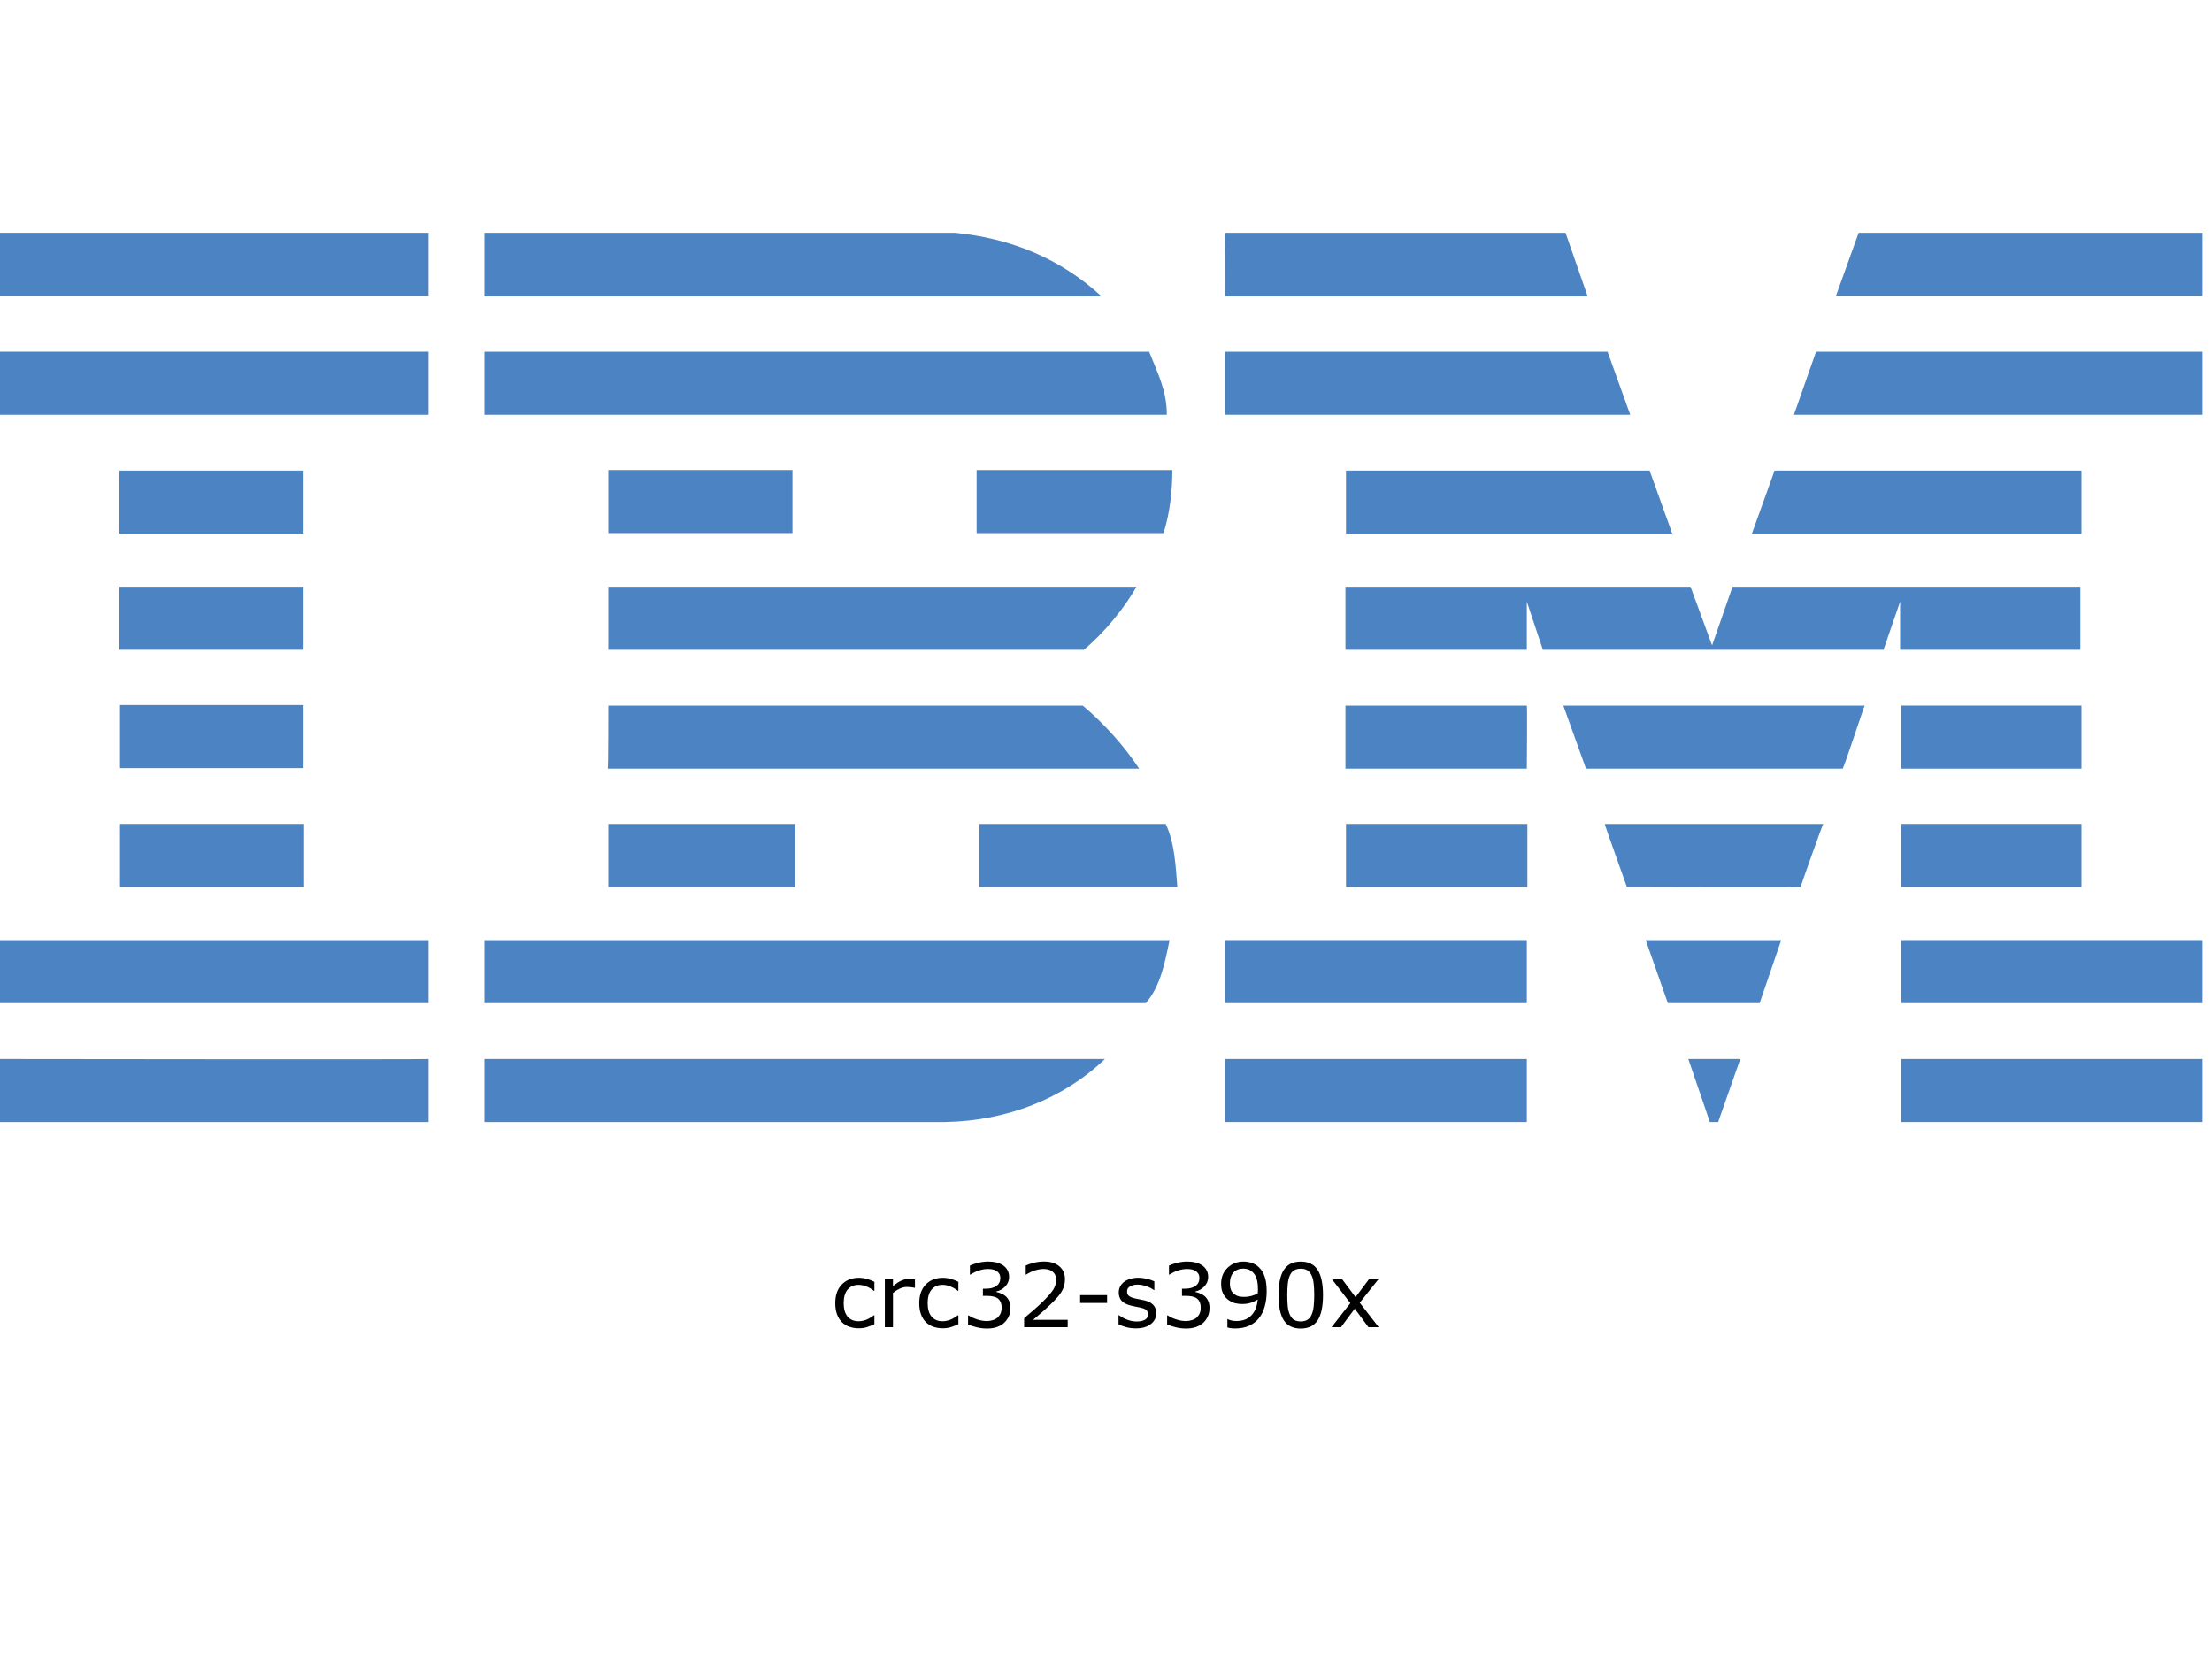
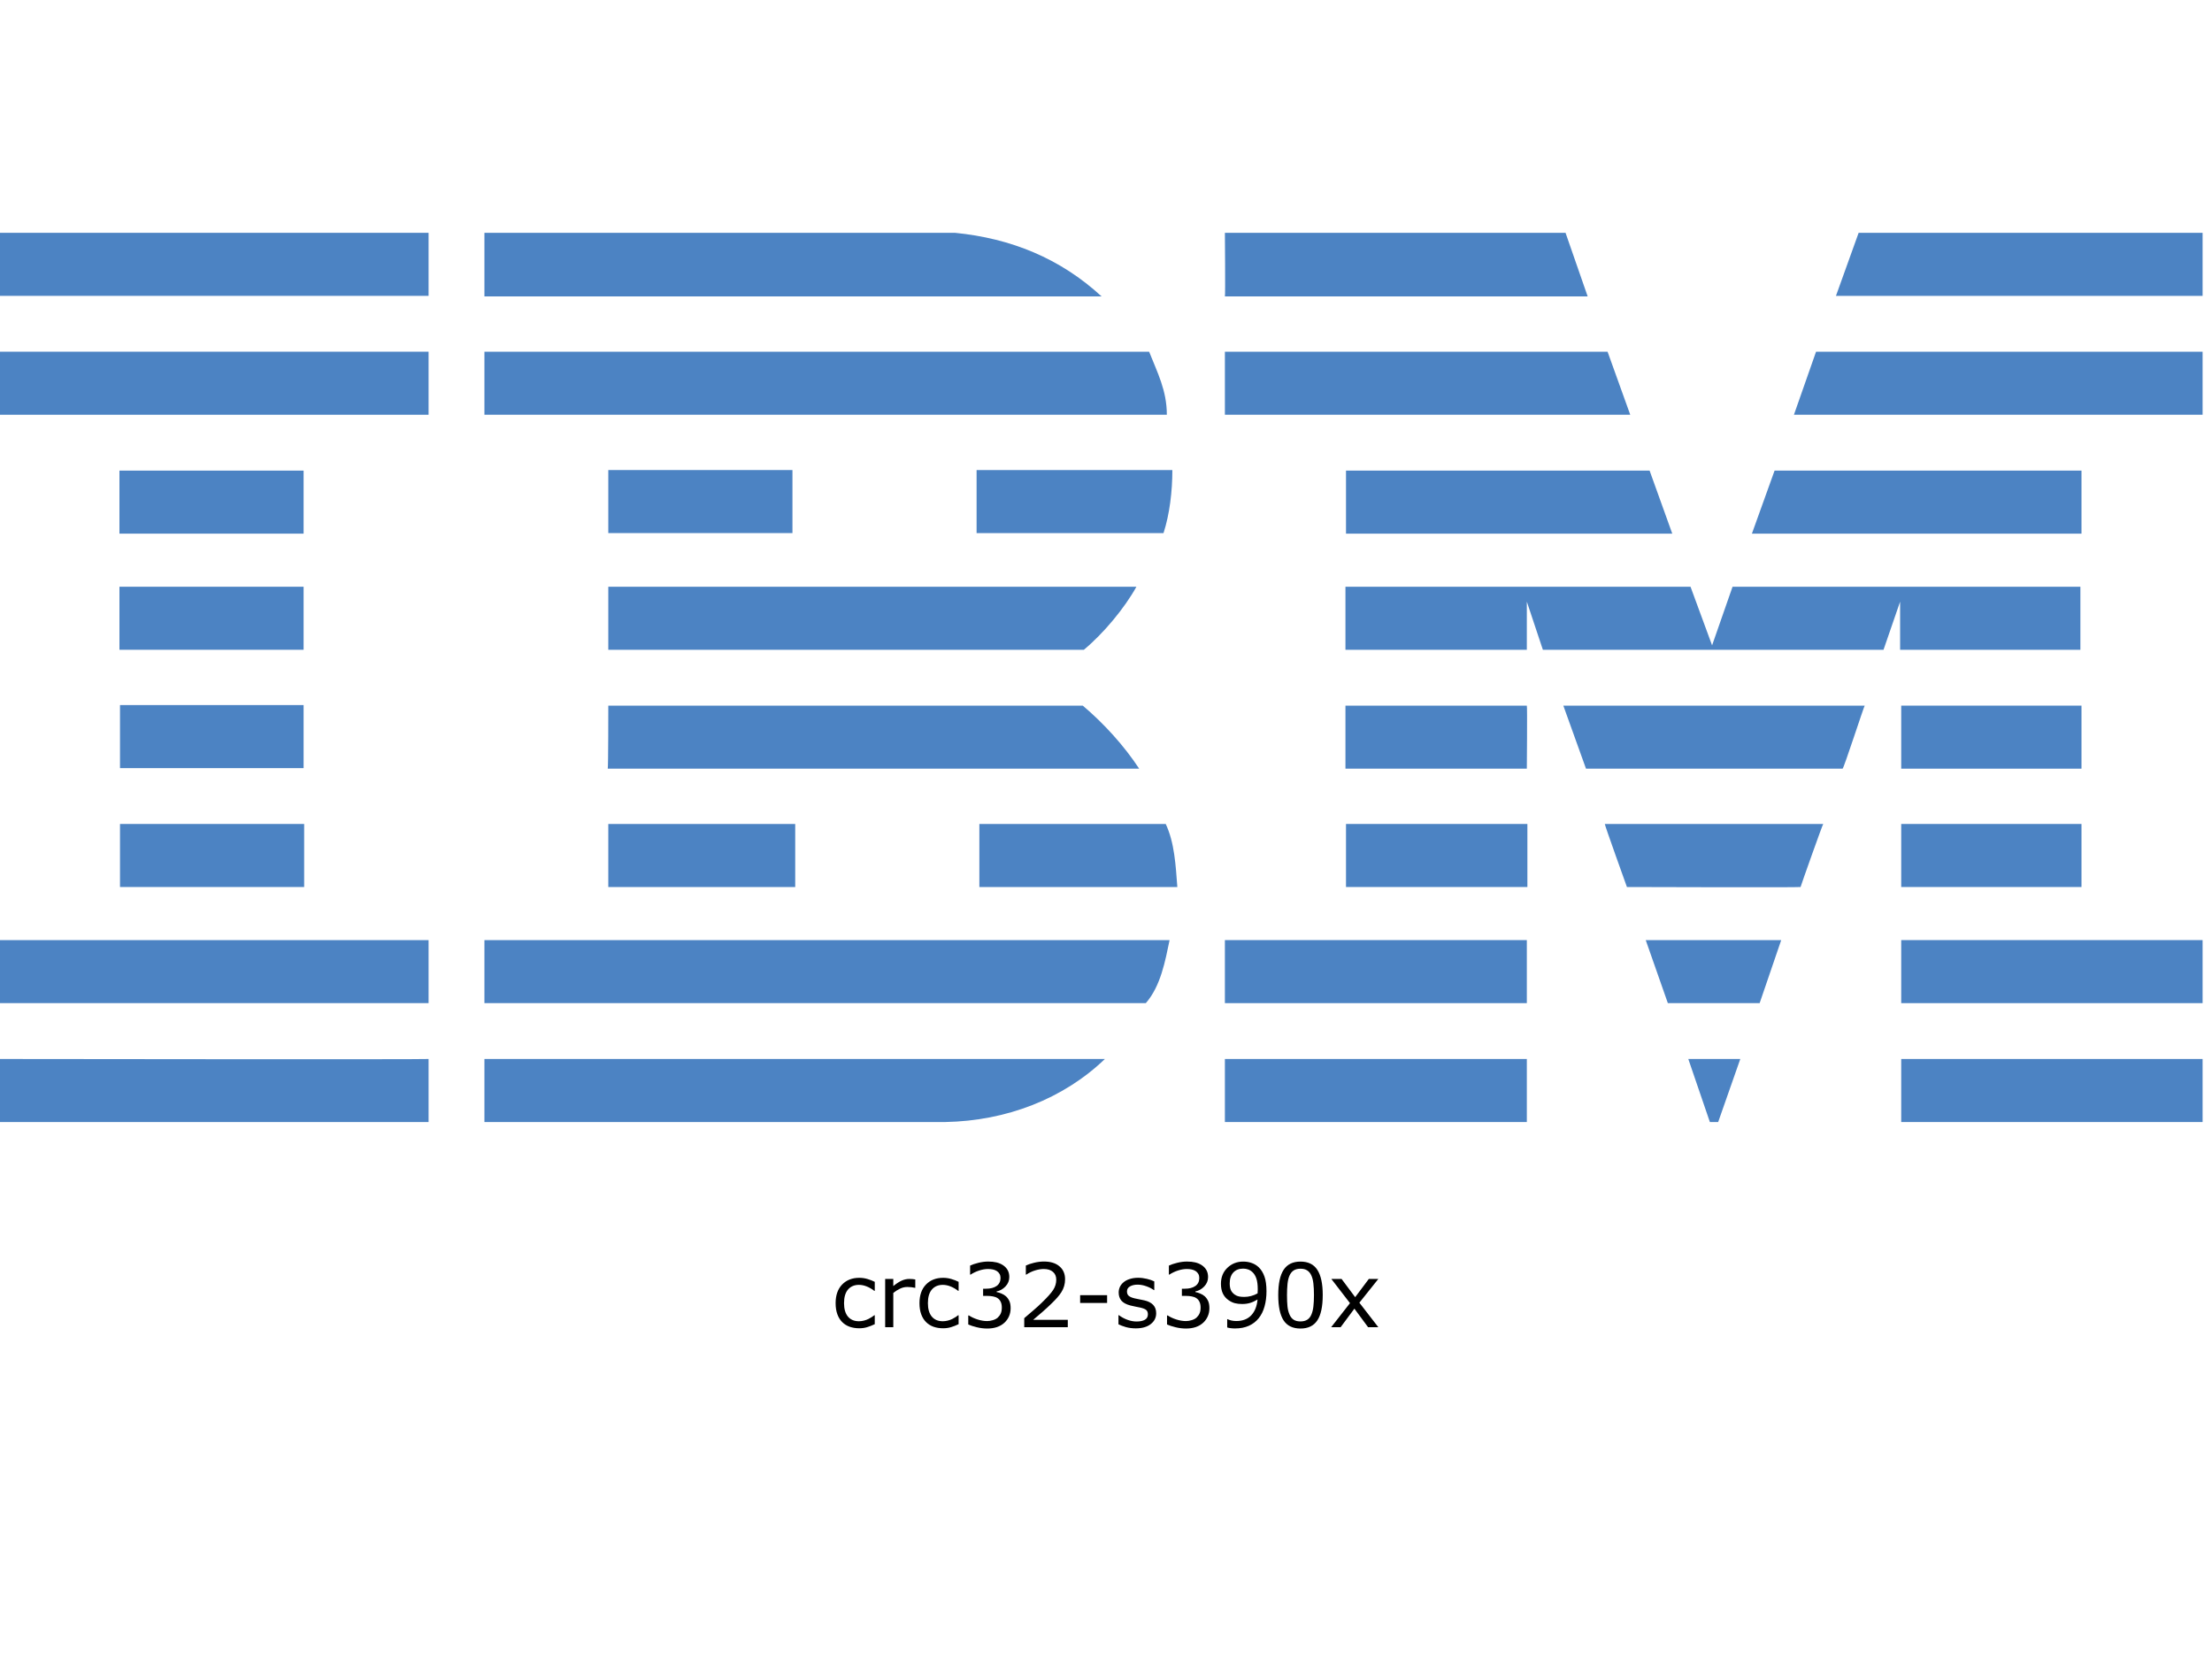
<svg xmlns="http://www.w3.org/2000/svg" id="Layer_1" x="0px" y="0px" viewBox="0 0 400 300" style="enable-background:new 0 0 400 245;" xml:space="preserve" version="1.1">
-   <defs id="defs137" />
-   <style type="text/css" id="style2"> .st0{fill:#4C83C3;} </style>
-   <g id="g130">
-     <path id="polygon4" class="st0" style="fill:#4c83c3" d="m 336.1,42.1 h 62.2 V 53.5 H 332 Z" />
-     <path class="st0" d="m 221.5,42.1 h 61.6 l 4,11.5 c 0,0 -65.6,0 -65.6,0 0.1,-0.1 0,-11.5 0,-11.5 z" id="path6" />
-     <path class="st0" d="m 172.7,42.1 c 10.1,1 19,4.6 26.5,11.5 0,0 -111.6,0 -111.6,0 0,0 0,-11.5 0,-11.5 z" id="path8" />
-     <g id="g14">
-       <path id="rect10" class="st0" style="fill:#4c83c3" d="m 0,42.1 h 77.5 v 11.4 H 0 Z" />
-       <path class="st0" d="M 38.8,47.8" id="path12" />
+   <defs id="defs31" />
+   <style type="text/css" id="style1"> .st0{fill:#4C83C3;} </style>
+   <g id="g31">
+     <polygon class="st0" points="398.3,53.5 332,53.5 336.1,42.1 398.3,42.1 " id="polygon1" />
+     <path class="st0" d="M221.5,42.1l61.6,0l4,11.5c0,0-65.6,0-65.6,0C221.6,53.5,221.5,42.1,221.5,42.1z" id="path1" />
+     <path class="st0" d="M172.7,42.1c10.1,1,19,4.6,26.5,11.5c0,0-111.6,0-111.6,0c0,0,0-11.5,0-11.5L172.7,42.1z" id="path2" />
+     <g id="g3">
+       <rect x="0" y="42.1" class="st0" width="77.5" height="11.4" id="rect2" />
+       <path class="st0" d="M38.8,47.8" id="path3" />
    </g>
-     <path class="st0" d="m 398.3,75 h -73.9 c 0,0 4,-11.4 4,-11.4 h 69.9 z" id="path16" />
-     <path id="polygon18" class="st0" style="fill:#4c83c3" d="m 221.5,63.6 h 69.2 l 4.1,11.4 h -73.3 z" />
-     <path class="st0" d="m 207.8,63.6 c 1.5,3.8 3.2,7 3.2,11.4 H 87.6 V 63.6 Z" id="path20" />
-     <g id="g26">
-       <path id="rect22" class="st0" style="fill:#4c83c3" d="m 0,63.6 h 77.5 v 11.4 H 0 Z" />
-       <path class="st0" d="M 38.8,69.3" id="path24" />
+     <path class="st0" d="M398.3,75h-73.9c0,0,4-11.4,4-11.4h69.9V75z" id="path4" />
+     <polygon class="st0" points="294.8,75 221.5,75 221.5,63.6 290.7,63.6 " id="polygon4" />
+     <path class="st0" d="M207.8,63.6c1.5,3.8,3.2,7,3.2,11.4H87.6V63.6H207.8z" id="path5" />
+     <g id="g6">
+       <rect x="0" y="63.6" class="st0" width="77.5" height="11.4" id="rect5" />
+       <path class="st0" d="M38.8,69.3" id="path6" />
    </g>
-     <path id="polygon28" class="st0" style="fill:#4c83c3" d="m 376.4,85.1 v 11.4 h -59.6 l 4.1,-11.4 z" />
-     <path id="polygon30" class="st0" style="fill:#4c83c3" d="M 243.4,96.5 V 85.1 h 54.9 l 4.1,11.4 z" />
-     <path class="st0" d="m 212,85 c 0,3.9 -0.5,8 -1.6,11.4 H 176.6 V 85 Z" id="path32" />
-     <g id="g38">
-       <path id="rect34" class="st0" style="fill:#4c83c3" d="m 21.6,85.1 h 33.3 v 11.4 H 21.6 Z" />
-       <path class="st0" d="M 38.3,90.8" id="path36" />
+     <polygon class="st0" points="316.8,96.5 320.9,85.1 376.4,85.1 376.4,96.5 " id="polygon6" />
+     <polygon class="st0" points="298.3,85.1 302.4,96.5 243.4,96.5 243.4,85.1 " id="polygon7" />
+     <path class="st0" d="M212,85c0,3.9-0.5,8-1.6,11.4h-33.8V85H212z" id="path7" />
+     <g id="g8">
+       <rect x="21.6" y="85.1" class="st0" width="33.3" height="11.4" id="rect7" />
+       <path class="st0" d="M38.3,90.8" id="path8" />
    </g>
-     <g id="g44">
-       <path id="rect40" class="st0" style="fill:#4c83c3" d="m 110,85 h 33.3 V 96.4 H 110 Z" />
-       <path class="st0" d="M 126.6,90.8" id="path42" />
+     <g id="g9">
+       <rect x="110" y="85" class="st0" width="33.3" height="11.4" id="rect8" />
+       <path class="st0" d="M126.6,90.8" id="path9" />
    </g>
-     <path class="st0" d="m 276.1,108.8 c 0,0 0,8.7 0,8.7 h -32.8 v -11.4 h 62.4 l 3.9,10.6 c 0,0 3.7,-10.6 3.7,-10.6 h 62.9 v 11.4 h -32.6 c 0,0 0,-8.7 0,-8.7 l -3,8.7 H 279 Z" id="path46" />
-     <path class="st0" d="m 110,106.1 h 95.5 v 0 c -2.1,3.8 -5.9,8.4 -9.5,11.4 0,0 -86,0 -86,0 0,0 0,-11.4 0,-11.4 z" id="path48" />
-     <g id="g54">
-       <path id="rect50" class="st0" style="fill:#4c83c3" d="m 21.6,106.1 h 33.3 v 11.4 H 21.6 Z" />
-       <path class="st0" d="M 38.3,111.8" id="path52" />
+     <path class="st0" d="M276.1,108.8c0,0,0,8.7,0,8.7h-32.8v-11.4h62.4l3.9,10.6c0,0,3.7-10.6,3.7-10.6h62.9v11.4h-32.6 c0,0,0-8.7,0-8.7l-3,8.7l-61.6,0L276.1,108.8z" id="path10" />
+     <path class="st0" d="M110,106.1h95.5v0c-2.1,3.8-5.9,8.4-9.5,11.4c0,0-86,0-86,0C110,117.5,110,106.1,110,106.1z" id="path11" />
+     <g id="g12">
+       <rect x="21.6" y="106.1" class="st0" width="33.3" height="11.4" id="rect11" />
+       <path class="st0" d="M38.3,111.8" id="path12" />
    </g>
-     <g id="g60">
-       <path id="rect56" class="st0" style="fill:#4c83c3" d="m 343.8,127.6 h 32.6 V 139 h -32.6 z" />
-       <path class="st0" d="M 360.1,133.3" id="path58" />
+     <g id="g13">
+       <rect x="343.8" y="127.6" class="st0" width="32.6" height="11.4" id="rect12" />
+       <path class="st0" d="M360.1,133.3" id="path13" />
    </g>
-     <path class="st0" d="M 276.1,127.6 H 243.3 V 139 c 0,0 32.8,0 32.8,0 0,-0.1 0.1,-11.4 0,-11.4 z" id="path62" />
-     <path class="st0" d="m 337.2,127.6 c -0.1,0 -3.8,11.4 -4,11.4 h -46.4 c 0,0 -4.1,-11.4 -4.1,-11.4 z" id="path64" />
-     <path class="st0" d="m 110,127.6 h 85.8 c 3.9,3.3 7.5,7.3 10.2,11.4 0.2,0 -96.1,0 -96.1,0 0.1,-0.1 0.1,-11.4 0.1,-11.4 z" id="path66" />
-     <path class="st0" d="M 54.9,138.9 V 127.5 H 21.7 c 0,0 0,11.4 0,11.4 0,0 33.2,0 33.2,0 z" id="path68" />
-     <g id="g74">
-       <path id="rect70" class="st0" style="fill:#4c83c3" d="m 343.8,149 h 32.6 v 11.4 h -32.6 z" />
-       <path class="st0" d="M 360.1,154.7" id="path72" />
+     <path class="st0" d="M276.1,127.6h-32.8v11.4c0,0,32.8,0,32.8,0C276.1,138.9,276.2,127.6,276.1,127.6z" id="path14" />
+     <path class="st0" d="M337.2,127.6c-0.1,0-3.8,11.4-4,11.4l-46.4,0c0,0-4.1-11.4-4.1-11.4H337.2z" id="path15" />
+     <path class="st0" d="M110,127.6h85.8c3.9,3.3,7.5,7.3,10.2,11.4c0.2,0-96.1,0-96.1,0C110,138.9,110,127.6,110,127.6z" id="path16" />
+     <path class="st0" d="M54.9,138.9v-11.4H21.7c0,0,0,11.4,0,11.4C21.7,138.9,54.9,138.9,54.9,138.9z" id="path17" />
+     <g id="g18">
+       <rect x="343.8" y="149" class="st0" width="32.6" height="11.4" id="rect17" />
+       <path class="st0" d="M360.1,154.7" id="path18" />
    </g>
-     <g id="g80">
-       <path id="rect76" class="st0" style="fill:#4c83c3" d="m 243.4,149 h 32.8 v 11.4 h -32.8 z" />
-       <path class="st0" d="M 259.8,154.7" id="path78" />
+     <g id="g19">
+       <rect x="243.4" y="149" class="st0" width="32.8" height="11.4" id="rect18" />
+       <path class="st0" d="M259.8,154.7" id="path19" />
    </g>
-     <path class="st0" d="m 325.6,160.4 c 0,-0.1 4,-11.4 4.1,-11.4 h -39.5 c -0.1,0 4,11.4 4,11.4 0,0 31.4,0.1 31.4,0 z" id="path82" />
-     <path class="st0" d="m 110,160.4 c 0,0 0,-11.4 0,-11.4 h 33.8 c 0,0 0,11.4 0,11.4 -0.1,0 -33.8,0 -33.8,0 z" id="path84" />
-     <path class="st0" d="m 210.8,149 c 1.6,3.4 1.8,7.5 2.1,11.4 H 177.1 V 149 Z" id="path86" />
-     <g id="g92">
-       <path id="rect88" class="st0" style="fill:#4c83c3" d="M 21.7,149 H 55 v 11.4 H 21.7 Z" />
-       <path class="st0" d="M 38.3,154.7" id="path90" />
+     <path class="st0" d="M325.6,160.4c0-0.1,4-11.4,4.1-11.4h-39.5c-0.1,0,4,11.4,4,11.4S325.6,160.5,325.6,160.4z" id="path20" />
+     <path class="st0" d="M110,160.4c0,0,0-11.4,0-11.4h33.8c0,0,0,11.4,0,11.4C143.7,160.4,110,160.4,110,160.4z" id="path21" />
+     <path class="st0" d="M210.8,149c1.6,3.4,1.8,7.5,2.1,11.4h-35.8V149H210.8z" id="path22" />
+     <g id="g23">
+       <rect x="21.7" y="149" class="st0" width="33.3" height="11.4" id="rect22" />
+       <path class="st0" d="M38.3,154.7" id="path23" />
    </g>
-     <g id="g98">
-       <path id="rect94" class="st0" style="fill:#4c83c3" d="m 343.8,170 h 54.5 v 11.4 h -54.5 z" />
-       <path class="st0" d="M 371,175.7" id="path96" />
+     <g id="g24">
+       <rect x="343.8" y="170" class="st0" width="54.5" height="11.4" id="rect23" />
+       <path class="st0" d="M371,175.7" id="path24" />
    </g>
-     <g id="g104">
-       <path id="rect100" class="st0" style="fill:#4c83c3" d="m 221.5,170 h 54.6 v 11.4 h -54.6 z" />
-       <path class="st0" d="M 248.8,175.7" id="path102" />
+     <g id="g25">
+       <rect x="221.5" y="170" class="st0" width="54.6" height="11.4" id="rect24" />
+       <path class="st0" d="M248.8,175.7" id="path25" />
    </g>
-     <path id="polygon106" class="st0" style="fill:#4c83c3" d="m 297.6,170 h 24.5 l -3.9,11.4 h -16.6 z" />
-     <path class="st0" d="m 0,170 v 11.4 h 77.5 c 0,0 0,-11.4 0,-11.4 0,0 -77.6,0 -77.5,0 z" id="path108" />
-     <path class="st0" d="m 211.5,170 c -0.8,3.8 -1.6,8.3 -4.3,11.4 h -1 H 87.6 V 170 Z" id="path110" />
-     <path id="polygon112" class="st0" style="fill:#4c83c3" d="m 305.3,191.5 h 9.4 l -4,11.4 h -1.5 z" />
-     <g id="g118">
-       <path id="rect114" class="st0" style="fill:#4c83c3" d="m 343.8,191.5 h 54.5 v 11.4 h -54.5 z" />
-       <path class="st0" d="M 371,197.2" id="path116" />
+     <polygon class="st0" points="318.2,181.4 301.6,181.4 297.6,170 322.1,170 " id="polygon25" />
+     <path class="st0" d="M0,170v11.4h77.5c0,0,0-11.4,0-11.4C77.5,170-0.1,170,0,170z" id="path26" />
+     <path class="st0" d="M211.5,170c-0.8,3.8-1.6,8.3-4.3,11.4l-1,0H87.6V170H211.5z" id="path27" />
+     <polygon class="st0" points="310.7,202.9 309.2,202.9 305.3,191.5 314.7,191.5 " id="polygon27" />
+     <g id="g28">
+       <rect x="343.8" y="191.5" class="st0" width="54.5" height="11.4" id="rect27" />
+       <path class="st0" d="M371,197.2" id="path28" />
    </g>
-     <path class="st0" d="m 87.6,202.9 v -11.4 c 0,0 111.9,0 112.2,0 -7.5,7.2 -17.8,11.2 -28.9,11.4 H 87.6" id="path120" />
-     <g id="g126">
-       <path id="rect122" class="st0" style="fill:#4c83c3" d="m 221.5,191.5 h 54.6 v 11.4 h -54.6 z" />
-       <path class="st0" d="M 248.8,197.2" id="path124" />
+     <path class="st0" d="M87.6,202.9v-11.4c0,0,111.9,0,112.2,0c-7.5,7.2-17.8,11.2-28.9,11.4L87.6,202.9" id="path29" />
+     <g id="g30">
+       <rect x="221.5" y="191.5" class="st0" width="54.6" height="11.4" id="rect29" />
+       <path class="st0" d="M248.8,197.2" id="path30" />
    </g>
-     <path class="st0" d="m 77.5,191.5 c 0,0 0,11.4 0,11.4 0,0 -77.4,0 -77.5,0 0,0 0,-11.4 0,-11.4 0,0 77.4,0.1 77.5,0 z" id="path128" />
+     <path class="st0" d="M77.5,191.5c0,0,0,11.4,0,11.4c0,0-77.4,0-77.5,0c0,0,0-11.4,0-11.4S77.4,191.6,77.5,191.5z" id="path31" />
  </g>
-   <g aria-label="crc32-s390x" id="text132" style="font-size:16px;text-anchor:middle">
-     <path d="m 158.117,239.453 q -0.734,0.352 -1.398,0.547 -0.656,0.195 -1.398,0.195 -0.945,0 -1.734,-0.273 -0.789,-0.281 -1.352,-0.844 -0.57,-0.562 -0.883,-1.422 -0.312,-0.859 -0.312,-2.008 0,-2.141 1.172,-3.359 1.18,-1.219 3.109,-1.219 0.75,0 1.469,0.211 0.727,0.211 1.328,0.516 v 1.633 h -0.078 q -0.672,-0.523 -1.391,-0.805 -0.711,-0.281 -1.391,-0.281 -1.25,0 -1.977,0.844 -0.719,0.836 -0.719,2.461 0,1.578 0.703,2.43 0.711,0.844 1.992,0.844 0.445,0 0.906,-0.117 0.461,-0.117 0.828,-0.305 0.32,-0.164 0.602,-0.344 0.281,-0.188 0.445,-0.32 h 0.078 z" id="path158" />
-     <path d="m 165.453,232.875 h -0.078 q -0.328,-0.078 -0.641,-0.109 -0.305,-0.039 -0.727,-0.039 -0.68,0 -1.312,0.305 -0.633,0.297 -1.219,0.773 V 240 h -1.469 v -8.727 h 1.469 v 1.289 q 0.875,-0.703 1.539,-0.992 0.672,-0.297 1.367,-0.297 0.383,0 0.555,0.023 0.172,0.016 0.516,0.07 z" id="path160" />
-     <path d="m 173.305,239.453 q -0.734,0.352 -1.398,0.547 -0.656,0.195 -1.398,0.195 -0.945,0 -1.734,-0.273 -0.789,-0.281 -1.352,-0.844 -0.57,-0.562 -0.883,-1.422 -0.312,-0.859 -0.312,-2.008 0,-2.141 1.172,-3.359 1.18,-1.219 3.109,-1.219 0.75,0 1.469,0.211 0.727,0.211 1.328,0.516 v 1.633 h -0.078 q -0.672,-0.523 -1.391,-0.805 -0.711,-0.281 -1.391,-0.281 -1.25,0 -1.977,0.844 -0.719,0.836 -0.719,2.461 0,1.578 0.703,2.43 0.711,0.844 1.992,0.844 0.445,0 0.906,-0.117 0.461,-0.117 0.828,-0.305 0.32,-0.164 0.602,-0.344 0.281,-0.188 0.445,-0.32 h 0.078 z" id="path162" />
-     <path d="m 181.859,234.398 q 0.375,0.336 0.617,0.844 0.242,0.508 0.242,1.312 0,0.797 -0.289,1.461 -0.289,0.664 -0.812,1.156 -0.586,0.547 -1.383,0.812 -0.789,0.258 -1.734,0.258 -0.969,0 -1.906,-0.234 -0.938,-0.227 -1.539,-0.5 V 237.875 h 0.117 q 0.664,0.438 1.562,0.727 0.898,0.289 1.734,0.289 0.492,0 1.047,-0.164 0.555,-0.164 0.898,-0.484 0.359,-0.344 0.531,-0.758 0.18,-0.414 0.18,-1.047 0,-0.625 -0.203,-1.031 -0.195,-0.414 -0.547,-0.648 -0.352,-0.242 -0.852,-0.328 -0.5,-0.094 -1.078,-0.094 h -0.703 v -1.297 h 0.547 q 1.188,0 1.891,-0.492 0.711,-0.5 0.711,-1.453 0,-0.422 -0.18,-0.734 -0.18,-0.32 -0.5,-0.523 -0.336,-0.203 -0.719,-0.281 -0.383,-0.078 -0.867,-0.078 -0.742,0 -1.578,0.266 -0.836,0.266 -1.578,0.75 h -0.078 v -1.633 q 0.555,-0.273 1.477,-0.5 0.93,-0.234 1.797,-0.234 0.852,0 1.5,0.156 0.648,0.156 1.172,0.5 0.562,0.375 0.852,0.906 0.289,0.531 0.289,1.242 0,0.969 -0.688,1.695 -0.68,0.719 -1.609,0.906 v 0.109 q 0.375,0.062 0.859,0.266 0.484,0.195 0.82,0.492 z" id="path164" />
-     <path d="m 193.07,240 h -7.875 v -1.633 q 0.82,-0.703 1.641,-1.406 0.828,-0.703 1.539,-1.398 1.5,-1.453 2.055,-2.305 0.555,-0.859 0.555,-1.852 0,-0.906 -0.602,-1.414 -0.594,-0.516 -1.664,-0.516 -0.711,0 -1.539,0.25 -0.828,0.25 -1.617,0.766 h -0.078 v -1.641 q 0.555,-0.273 1.477,-0.5 0.93,-0.227 1.797,-0.227 1.789,0 2.805,0.867 1.016,0.859 1.016,2.336 0,0.664 -0.172,1.242 -0.164,0.57 -0.492,1.086 -0.305,0.484 -0.719,0.953 -0.406,0.469 -0.992,1.039 -0.836,0.82 -1.727,1.594 -0.891,0.766 -1.664,1.422 h 6.258 z" id="path166" />
-     <path d="m 200.195,235.617 h -4.875 v -1.414 h 4.875 z" id="path168" />
-     <path d="m 209.086,237.484 q 0,1.195 -0.992,1.961 -0.984,0.766 -2.695,0.766 -0.969,0 -1.781,-0.227 -0.805,-0.234 -1.352,-0.508 v -1.648 h 0.078 q 0.695,0.523 1.547,0.836 0.852,0.305 1.633,0.305 0.969,0 1.516,-0.312 0.547,-0.312 0.547,-0.984 0,-0.516 -0.297,-0.781 -0.297,-0.266 -1.141,-0.453 -0.312,-0.07 -0.82,-0.164 -0.5,-0.094 -0.914,-0.203 -1.148,-0.305 -1.633,-0.891 -0.477,-0.594 -0.477,-1.453 0,-0.539 0.219,-1.016 0.227,-0.477 0.68,-0.852 0.438,-0.367 1.109,-0.578 0.68,-0.219 1.516,-0.219 0.781,0 1.578,0.195 0.805,0.188 1.336,0.461 v 1.57 h -0.078 q -0.562,-0.414 -1.367,-0.695 -0.805,-0.289 -1.578,-0.289 -0.805,0 -1.359,0.312 -0.555,0.305 -0.555,0.914 0,0.539 0.336,0.812 0.328,0.273 1.062,0.445 0.406,0.094 0.906,0.188 0.508,0.094 0.844,0.172 1.023,0.234 1.578,0.805 0.555,0.578 0.555,1.531 z" id="path170" />
-     <path d="m 217.859,234.398 q 0.375,0.336 0.617,0.844 0.242,0.508 0.242,1.312 0,0.797 -0.289,1.461 -0.289,0.664 -0.812,1.156 -0.586,0.547 -1.383,0.812 -0.789,0.258 -1.734,0.258 -0.969,0 -1.906,-0.234 -0.938,-0.227 -1.539,-0.5 V 237.875 h 0.117 q 0.664,0.438 1.562,0.727 0.898,0.289 1.734,0.289 0.492,0 1.047,-0.164 0.555,-0.164 0.898,-0.484 0.359,-0.344 0.531,-0.758 0.18,-0.414 0.18,-1.047 0,-0.625 -0.203,-1.031 -0.195,-0.414 -0.547,-0.648 -0.352,-0.242 -0.852,-0.328 -0.5,-0.094 -1.078,-0.094 h -0.703 v -1.297 h 0.547 q 1.188,0 1.891,-0.492 0.711,-0.5 0.711,-1.453 0,-0.422 -0.18,-0.734 -0.18,-0.32 -0.5,-0.523 -0.336,-0.203 -0.719,-0.281 -0.383,-0.078 -0.867,-0.078 -0.742,0 -1.578,0.266 -0.836,0.266 -1.578,0.75 h -0.078 v -1.633 q 0.555,-0.273 1.477,-0.5 0.93,-0.234 1.797,-0.234 0.852,0 1.5,0.156 0.648,0.156 1.172,0.5 0.562,0.375 0.852,0.906 0.289,0.531 0.289,1.242 0,0.969 -0.688,1.695 -0.68,0.719 -1.609,0.906 v 0.109 q 0.375,0.062 0.859,0.266 0.484,0.195 0.82,0.492 z" id="path172" />
-     <path d="m 229.055,233.484 q 0,1.523 -0.352,2.766 -0.344,1.242 -1.047,2.117 -0.711,0.891 -1.781,1.375 -1.07,0.484 -2.516,0.484 -0.406,0 -0.766,-0.047 -0.359,-0.039 -0.641,-0.133 v -1.492 h 0.078 q 0.227,0.117 0.641,0.227 0.414,0.102 0.922,0.102 1.727,0 2.703,-1.031 0.984,-1.039 1.141,-2.859 -0.727,0.438 -1.367,0.625 -0.641,0.188 -1.398,0.188 -0.719,0 -1.305,-0.141 -0.578,-0.141 -1.164,-0.547 -0.688,-0.477 -1.039,-1.211 -0.344,-0.734 -0.344,-1.758 0,-1.781 1.172,-2.898 1.172,-1.117 2.859,-1.117 0.844,0 1.562,0.266 0.719,0.258 1.258,0.781 0.664,0.648 1.023,1.672 0.359,1.016 0.359,2.633 z m -1.578,-0.336 q 0,-1.211 -0.25,-1.945 -0.25,-0.734 -0.688,-1.141 -0.367,-0.352 -0.789,-0.5 -0.422,-0.156 -0.914,-0.156 -1.125,0 -1.781,0.703 -0.648,0.703 -0.648,1.977 0,0.742 0.211,1.211 0.211,0.469 0.711,0.82 0.352,0.242 0.773,0.328 0.422,0.078 0.938,0.078 0.609,0 1.234,-0.164 0.625,-0.164 1.172,-0.477 0.008,-0.164 0.016,-0.32 0.016,-0.164 0.016,-0.414 z" id="path174" />
-     <path d="m 239.242,234.18 q 0,3.133 -0.984,4.602 -0.977,1.461 -3.039,1.461 -2.094,0 -3.062,-1.484 -0.961,-1.484 -0.961,-4.562 0,-3.102 0.977,-4.578 0.977,-1.484 3.047,-1.484 2.094,0 3.055,1.508 0.969,1.5 0.969,4.539 z m -2.055,3.547 q 0.273,-0.633 0.367,-1.484 0.102,-0.859 0.102,-2.062 0,-1.188 -0.102,-2.062 -0.094,-0.875 -0.375,-1.484 -0.273,-0.602 -0.75,-0.906 -0.469,-0.305 -1.211,-0.305 -0.734,0 -1.219,0.305 -0.477,0.305 -0.758,0.922 -0.266,0.578 -0.367,1.508 -0.094,0.93 -0.094,2.039 0,1.219 0.086,2.039 0.086,0.82 0.367,1.469 0.258,0.609 0.727,0.93 0.477,0.32 1.258,0.32 0.734,0 1.219,-0.305 0.484,-0.305 0.75,-0.922 z" id="path176" />
-     <path d="m 249.312,240 h -1.852 L 244.984,236.648 242.492,240 h -1.711 l 3.406,-4.352 -3.375,-4.375 h 1.852 l 2.461,3.297 2.469,-3.297 h 1.719 l -3.43,4.297 z" id="path178" />
-   </g>
+   <path d="m 158.184,239.453 q -0.734,0.352 -1.398,0.547 -0.656,0.195 -1.398,0.195 -0.945,0 -1.734,-0.273 -0.789,-0.281 -1.352,-0.844 -0.57,-0.562 -0.883,-1.422 -0.312,-0.859 -0.312,-2.008 0,-2.141 1.172,-3.359 1.18,-1.219 3.109,-1.219 0.75,0 1.469,0.211 0.727,0.211 1.328,0.516 v 1.633 h -0.078 q -0.672,-0.523 -1.391,-0.805 -0.711,-0.281 -1.391,-0.281 -1.25,0 -1.977,0.844 -0.719,0.836 -0.719,2.461 0,1.578 0.703,2.43 0.711,0.844 1.992,0.844 0.445,0 0.906,-0.117 0.461,-0.117 0.828,-0.305 0.32,-0.164 0.602,-0.344 0.281,-0.188 0.445,-0.32 h 0.078 z m 7.328,-6.578 h -0.078 q -0.328,-0.078 -0.641,-0.109 -0.305,-0.039 -0.727,-0.039 -0.68,0 -1.312,0.305 -0.633,0.297 -1.219,0.773 V 240 h -1.469 v -8.727 h 1.469 v 1.289 q 0.875,-0.703 1.539,-0.992 0.672,-0.297 1.367,-0.297 0.383,0 0.555,0.023 0.172,0.016 0.516,0.07 z m 7.836,6.578 q -0.734,0.352 -1.398,0.547 -0.656,0.195 -1.398,0.195 -0.945,0 -1.734,-0.273 -0.789,-0.281 -1.352,-0.844 -0.57,-0.562 -0.883,-1.422 -0.312,-0.859 -0.312,-2.008 0,-2.141 1.172,-3.359 1.18,-1.219 3.109,-1.219 0.75,0 1.469,0.211 0.727,0.211 1.328,0.516 v 1.633 h -0.078 q -0.672,-0.523 -1.391,-0.805 -0.711,-0.281 -1.391,-0.281 -1.25,0 -1.977,0.844 -0.719,0.836 -0.719,2.461 0,1.578 0.703,2.43 0.711,0.844 1.992,0.844 0.445,0 0.906,-0.117 0.461,-0.117 0.828,-0.305 0.32,-0.164 0.602,-0.344 0.281,-0.188 0.445,-0.32 h 0.078 z m 8.547,-5.055 q 0.375,0.336 0.617,0.844 0.242,0.508 0.242,1.312 0,0.797 -0.289,1.461 -0.289,0.664 -0.812,1.156 -0.586,0.547 -1.383,0.812 -0.789,0.258 -1.734,0.258 -0.969,0 -1.906,-0.234 -0.938,-0.227 -1.539,-0.5 V 237.875 h 0.117 q 0.664,0.438 1.562,0.727 0.898,0.289 1.734,0.289 0.492,0 1.047,-0.164 0.555,-0.164 0.898,-0.484 0.359,-0.344 0.531,-0.758 0.18,-0.414 0.18,-1.047 0,-0.625 -0.203,-1.031 -0.195,-0.414 -0.547,-0.648 -0.352,-0.242 -0.852,-0.328 -0.5,-0.094 -1.078,-0.094 h -0.703 v -1.297 h 0.547 q 1.188,0 1.891,-0.492 0.711,-0.5 0.711,-1.453 0,-0.422 -0.18,-0.734 -0.18,-0.32 -0.5,-0.523 -0.336,-0.203 -0.719,-0.281 -0.383,-0.078 -0.867,-0.078 -0.742,0 -1.578,0.266 -0.836,0.266 -1.578,0.75 h -0.078 v -1.633 q 0.555,-0.273 1.477,-0.5 0.93,-0.234 1.797,-0.234 0.852,0 1.5,0.156 0.648,0.156 1.172,0.5 0.562,0.375 0.852,0.906 0.289,0.531 0.289,1.242 0,0.969 -0.688,1.695 -0.68,0.719 -1.609,0.906 v 0.109 q 0.375,0.062 0.859,0.266 0.484,0.195 0.82,0.492 z M 193.09,240 h -7.875 v -1.633 q 0.82,-0.703 1.641,-1.406 0.828,-0.703 1.539,-1.398 1.5,-1.453 2.055,-2.305 0.555,-0.859 0.555,-1.852 0,-0.906 -0.602,-1.414 -0.594,-0.516 -1.664,-0.516 -0.711,0 -1.539,0.25 -0.828,0.25 -1.617,0.766 h -0.078 v -1.641 q 0.555,-0.273 1.477,-0.5 0.93,-0.227 1.797,-0.227 1.789,0 2.805,0.867 1.016,0.859 1.016,2.336 0,0.664 -0.172,1.242 -0.164,0.57 -0.492,1.086 -0.305,0.484 -0.719,0.953 -0.406,0.469 -0.992,1.039 -0.836,0.82 -1.727,1.594 -0.891,0.766 -1.664,1.422 h 6.258 z m 7.109,-4.383 h -4.875 v -1.414 h 4.875 z m 8.875,1.867 q 0,1.195 -0.992,1.961 -0.984,0.766 -2.695,0.766 -0.969,0 -1.781,-0.227 -0.805,-0.234 -1.352,-0.508 v -1.648 h 0.078 q 0.695,0.523 1.547,0.836 0.852,0.305 1.633,0.305 0.969,0 1.516,-0.312 0.547,-0.312 0.547,-0.984 0,-0.516 -0.297,-0.781 -0.297,-0.266 -1.141,-0.453 -0.312,-0.07 -0.82,-0.164 -0.5,-0.094 -0.914,-0.203 -1.148,-0.305 -1.633,-0.891 -0.477,-0.594 -0.477,-1.453 0,-0.539 0.219,-1.016 0.227,-0.477 0.68,-0.852 0.438,-0.367 1.109,-0.578 0.68,-0.219 1.516,-0.219 0.781,0 1.578,0.195 0.805,0.188 1.336,0.461 v 1.57 h -0.078 q -0.562,-0.414 -1.367,-0.695 -0.805,-0.289 -1.578,-0.289 -0.805,0 -1.359,0.312 -0.555,0.305 -0.555,0.914 0,0.539 0.336,0.812 0.328,0.273 1.062,0.445 0.406,0.094 0.906,0.188 0.508,0.094 0.844,0.172 1.023,0.234 1.578,0.805 0.555,0.578 0.555,1.531 z m 8.766,-3.086 q 0.375,0.336 0.617,0.844 0.242,0.508 0.242,1.312 0,0.797 -0.289,1.461 -0.289,0.664 -0.812,1.156 -0.586,0.547 -1.383,0.812 -0.789,0.258 -1.734,0.258 -0.969,0 -1.906,-0.234 -0.938,-0.227 -1.539,-0.5 V 237.875 h 0.117 q 0.664,0.438 1.562,0.727 0.898,0.289 1.734,0.289 0.492,0 1.047,-0.164 0.555,-0.164 0.898,-0.484 0.359,-0.344 0.531,-0.758 0.18,-0.414 0.18,-1.047 0,-0.625 -0.203,-1.031 -0.195,-0.414 -0.547,-0.648 -0.352,-0.242 -0.852,-0.328 -0.5,-0.094 -1.078,-0.094 h -0.703 v -1.297 h 0.547 q 1.188,0 1.891,-0.492 0.711,-0.5 0.711,-1.453 0,-0.422 -0.18,-0.734 -0.18,-0.32 -0.5,-0.523 -0.336,-0.203 -0.719,-0.281 -0.383,-0.078 -0.867,-0.078 -0.742,0 -1.578,0.266 -0.836,0.266 -1.578,0.75 h -0.078 v -1.633 q 0.555,-0.273 1.477,-0.5 0.93,-0.234 1.797,-0.234 0.852,0 1.5,0.156 0.648,0.156 1.172,0.5 0.562,0.375 0.852,0.906 0.289,0.531 0.289,1.242 0,0.969 -0.688,1.695 -0.68,0.719 -1.609,0.906 v 0.109 q 0.375,0.062 0.859,0.266 0.484,0.195 0.82,0.492 z m 11.18,-0.914 q 0,1.523 -0.352,2.766 -0.344,1.242 -1.047,2.117 -0.711,0.891 -1.781,1.375 -1.07,0.484 -2.516,0.484 -0.406,0 -0.766,-0.047 -0.359,-0.039 -0.641,-0.133 v -1.492 h 0.078 q 0.227,0.117 0.641,0.227 0.414,0.102 0.922,0.102 1.727,0 2.703,-1.031 0.984,-1.039 1.141,-2.859 -0.727,0.438 -1.367,0.625 -0.641,0.188 -1.398,0.188 -0.719,0 -1.305,-0.141 -0.578,-0.141 -1.164,-0.547 -0.688,-0.477 -1.039,-1.211 -0.344,-0.734 -0.344,-1.758 0,-1.781 1.172,-2.898 1.172,-1.117 2.859,-1.117 0.844,0 1.562,0.266 0.719,0.258 1.258,0.781 0.664,0.648 1.023,1.672 0.359,1.016 0.359,2.633 z m -1.578,-0.336 q 0,-1.211 -0.25,-1.945 -0.25,-0.734 -0.688,-1.141 -0.367,-0.352 -0.789,-0.5 -0.422,-0.156 -0.914,-0.156 -1.125,0 -1.781,0.703 -0.648,0.703 -0.648,1.977 0,0.742 0.211,1.211 0.211,0.469 0.711,0.82 0.352,0.242 0.773,0.328 0.422,0.078 0.938,0.078 0.609,0 1.234,-0.164 0.625,-0.164 1.172,-0.477 0.008,-0.164 0.016,-0.32 0.016,-0.164 0.016,-0.414 z m 11.75,1.031 q 0,3.133 -0.984,4.602 -0.977,1.461 -3.039,1.461 -2.094,0 -3.062,-1.484 -0.961,-1.484 -0.961,-4.562 0,-3.102 0.977,-4.578 0.977,-1.484 3.047,-1.484 2.094,0 3.055,1.508 0.969,1.5 0.969,4.539 z m -2.055,3.547 q 0.273,-0.633 0.367,-1.484 0.102,-0.859 0.102,-2.062 0,-1.188 -0.102,-2.062 -0.094,-0.875 -0.375,-1.484 -0.273,-0.602 -0.75,-0.906 -0.469,-0.305 -1.211,-0.305 -0.734,0 -1.219,0.305 -0.477,0.305 -0.758,0.922 -0.266,0.578 -0.367,1.508 -0.094,0.93 -0.094,2.039 0,1.219 0.086,2.039 0.086,0.82 0.367,1.469 0.258,0.609 0.727,0.93 0.477,0.32 1.258,0.32 0.734,0 1.219,-0.305 0.484,-0.305 0.75,-0.922 z M 249.246,240 h -1.852 L 244.918,236.648 242.426,240 h -1.711 l 3.406,-4.352 -3.375,-4.375 h 1.852 l 2.461,3.297 2.469,-3.297 h 1.719 l -3.43,4.297 z" id="text31" style="font-size:16px;text-anchor:middle" aria-label="crc32-s390x" />
</svg>
